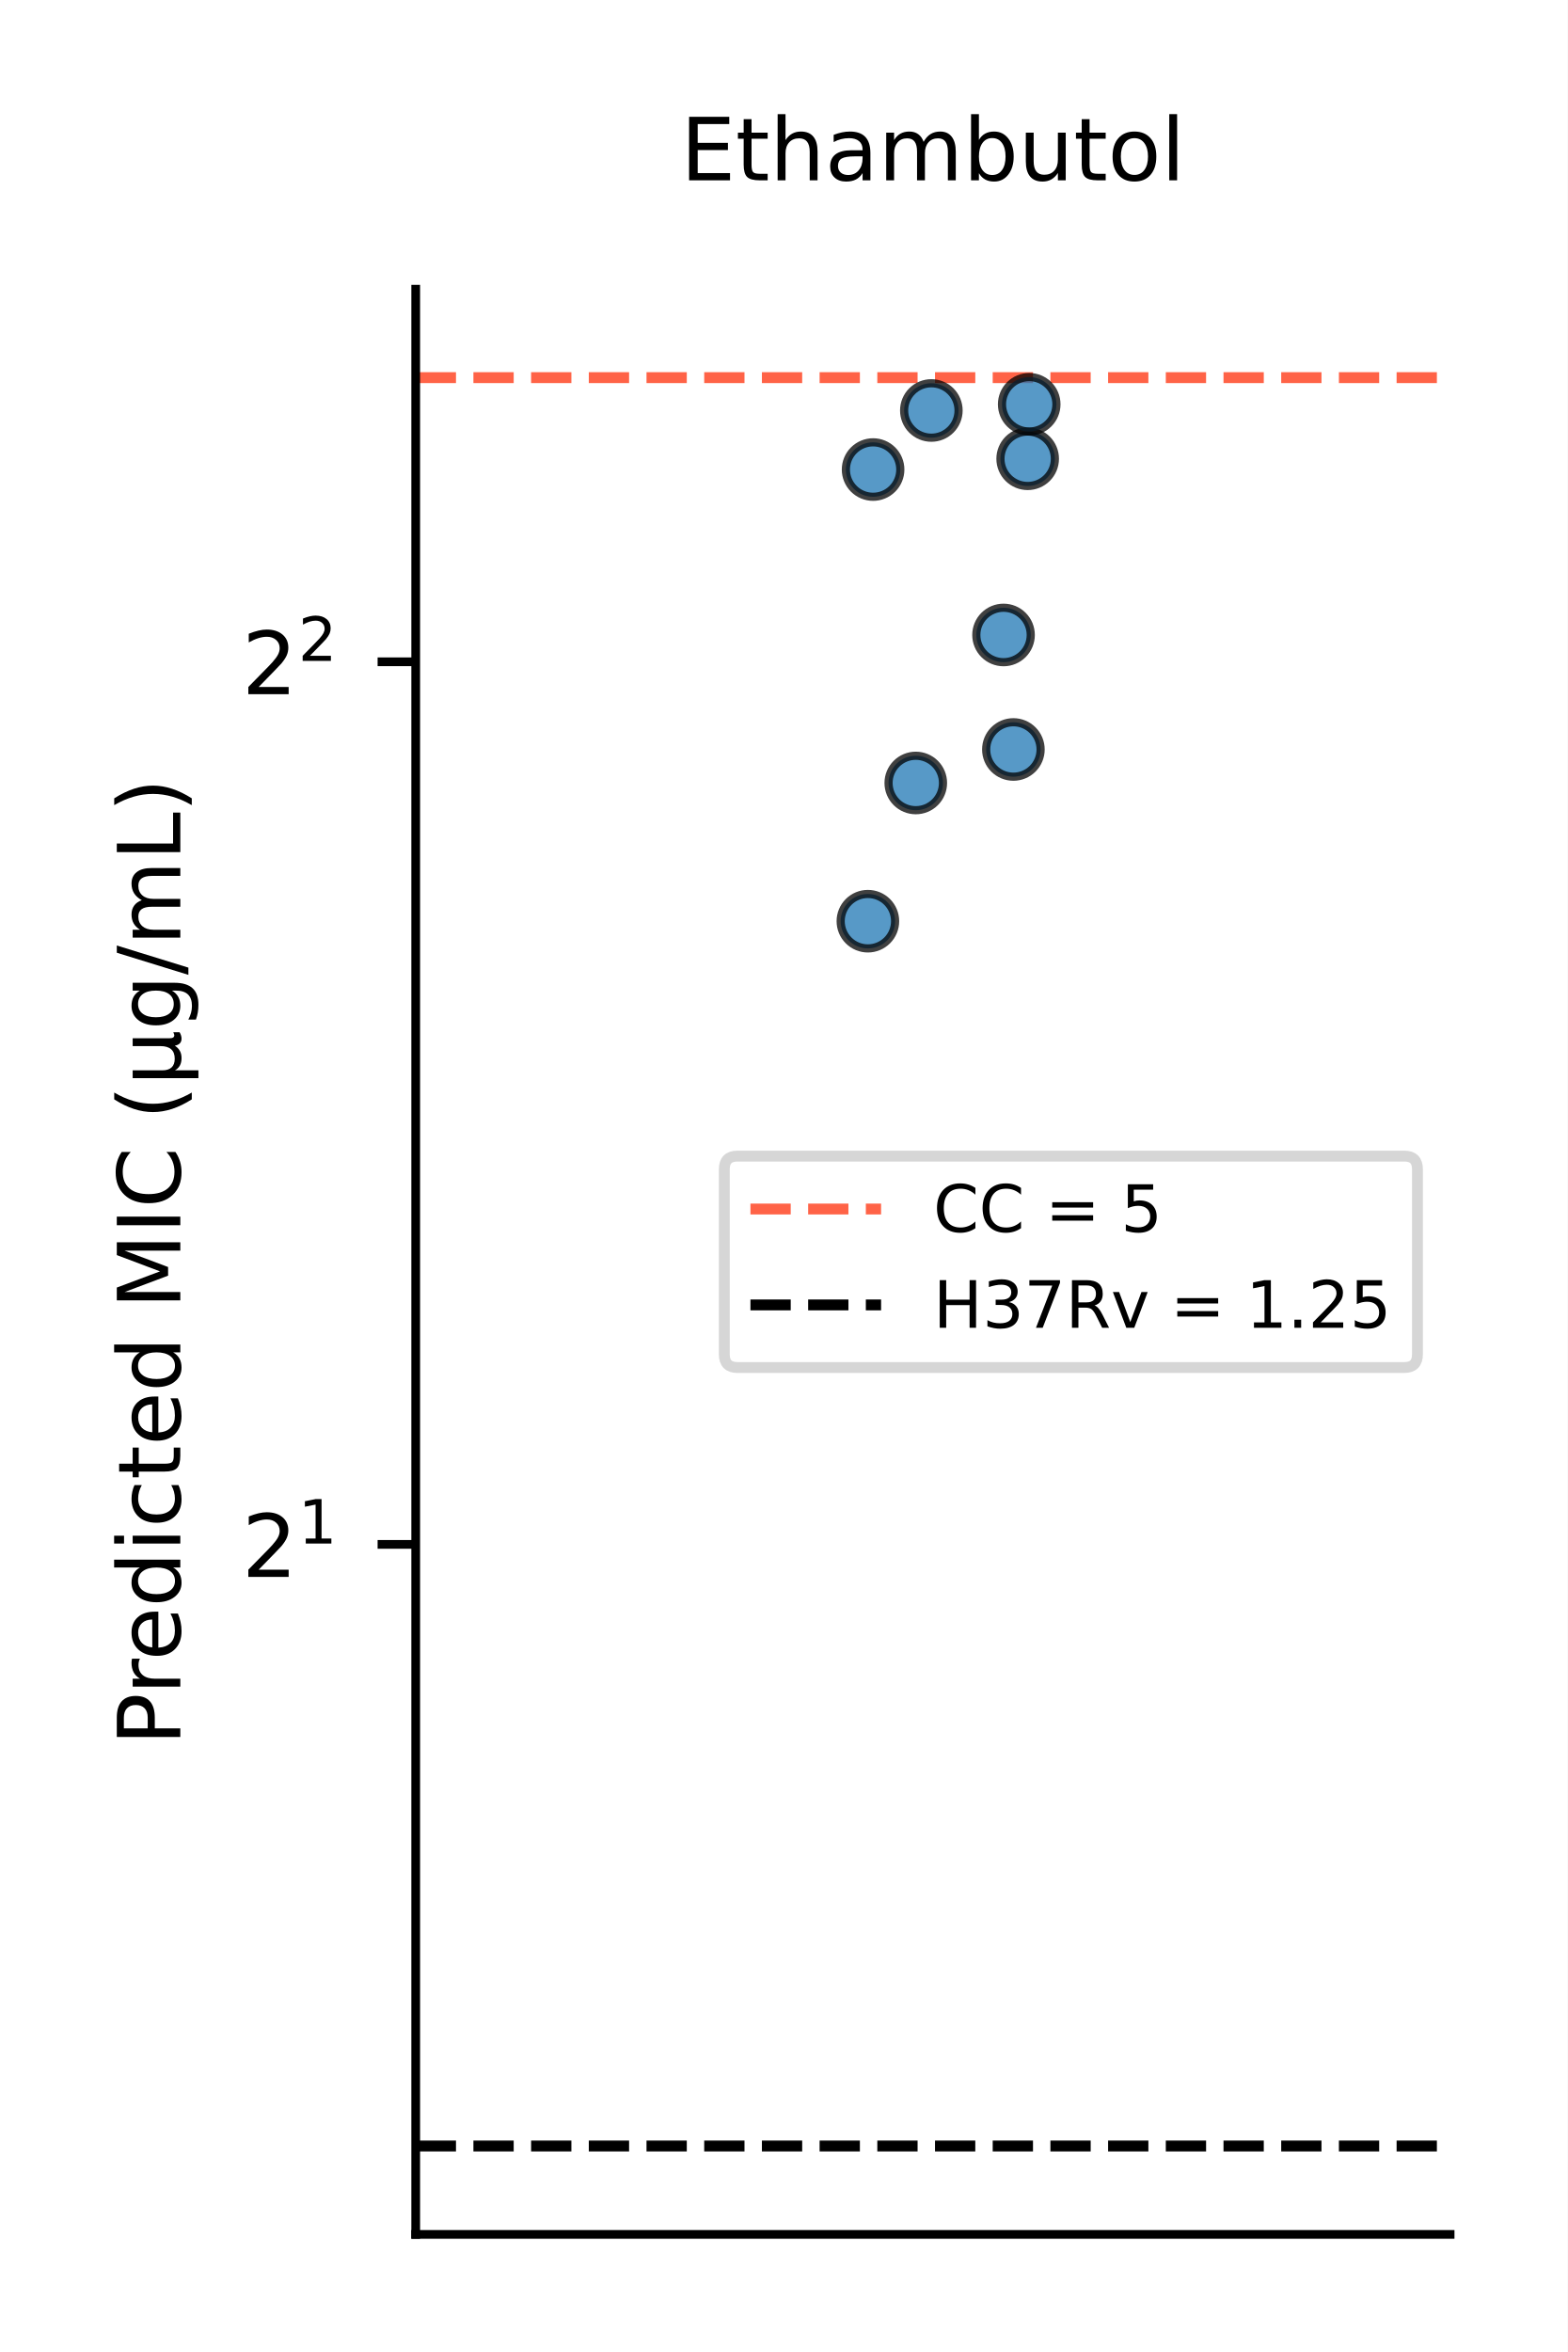
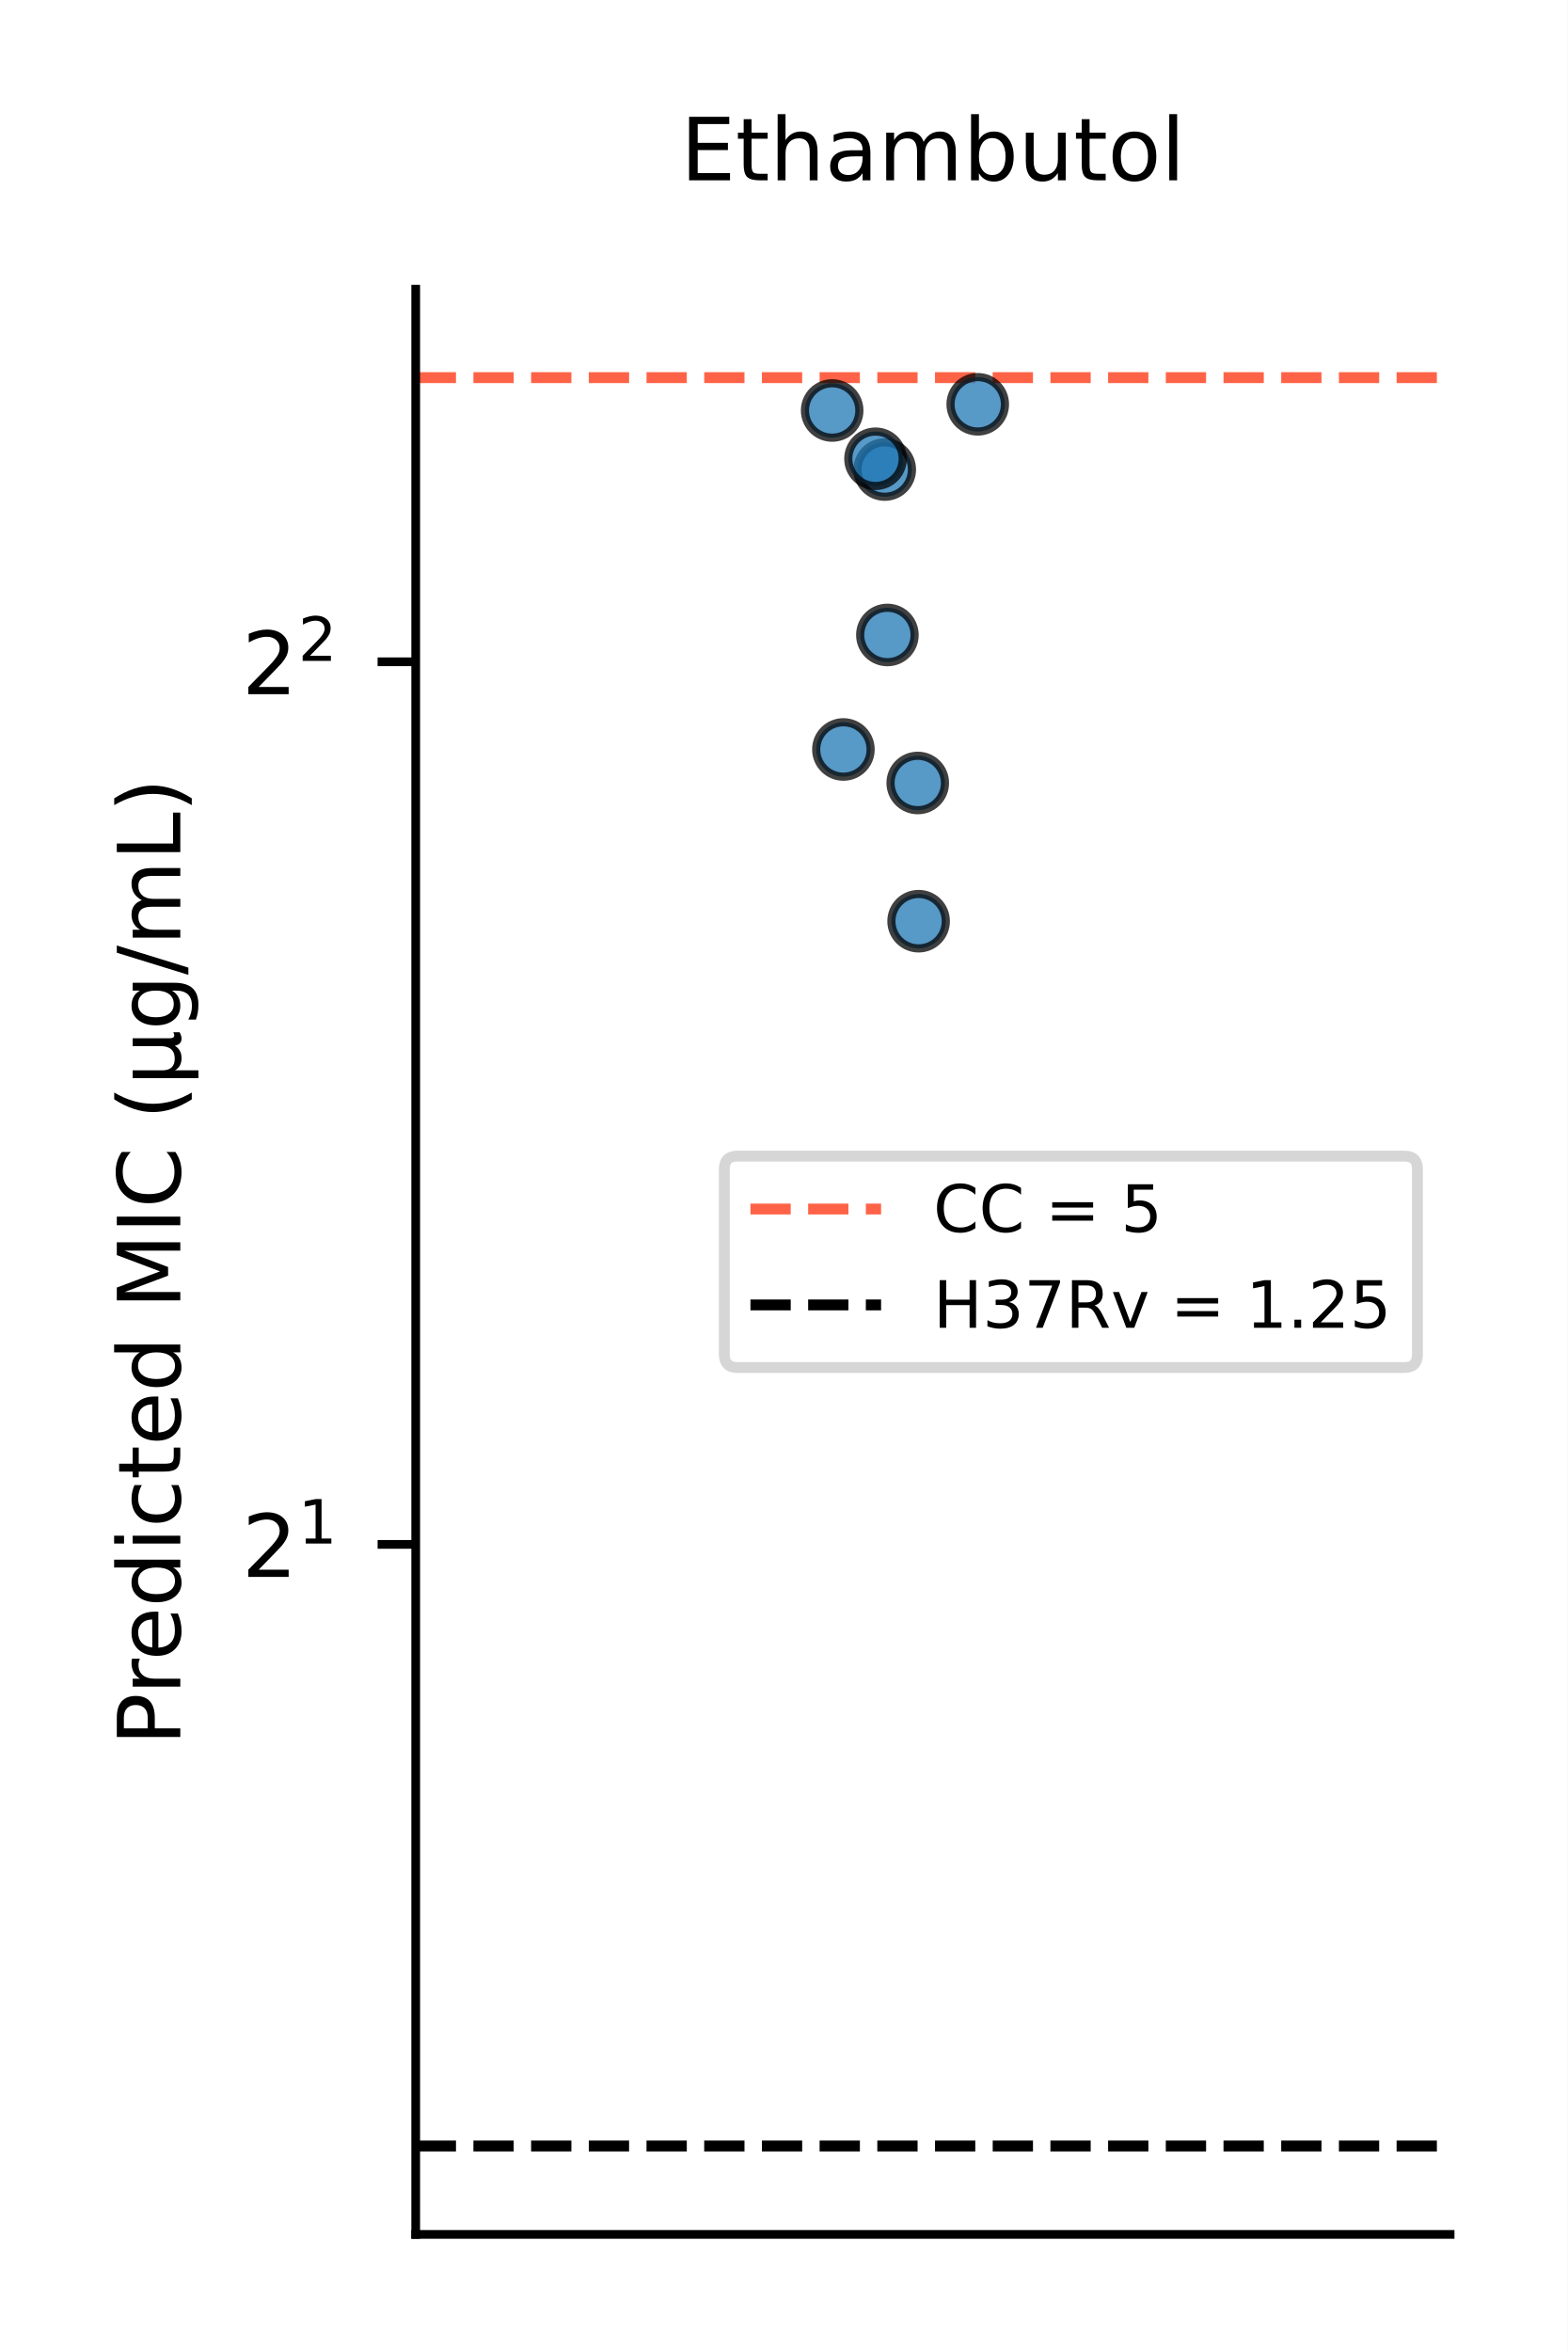
<svg xmlns="http://www.w3.org/2000/svg" xmlns:xlink="http://www.w3.org/1999/xlink" width="144pt" height="216pt" viewBox="0 0 144 216" version="1.1">
  <defs>
    <style type="text/css">*{stroke-linejoin: round; stroke-linecap: butt}</style>
  </defs>
  <g id="figure_1">
    <g id="patch_1">
      <path d="M 0 216  L 144 216  L 144 0  L 0 0  z " style="fill: #ffffff" />
    </g>
    <g id="axes_1">
      <g id="patch_2">
        <path d="M 38.185 205.2  L 133.2 205.2  L 133.2 26.56  L 38.185 26.56  z " style="fill: #ffffff" />
      </g>
      <g id="line2d_1">
-         <path d="M 38.185 34.68  L 133.2 34.68  " clip-path="url(#p879dbf250e)" style="fill: none; stroke-dasharray: 3.7,1.6; stroke-dashoffset: 0; stroke: #ff6347" />
+         <path d="M 38.185 34.68  L 133.2 34.68  " clip-path="url(#p80e1006b68)" style="fill: none; stroke-dasharray: 3.7,1.6; stroke-dashoffset: 0; stroke: #ff6347" />
      </g>
      <g id="line2d_2">
-         <path d="M 38.185 197.08  L 133.2 197.08  " clip-path="url(#p879dbf250e)" style="fill: none; stroke-dasharray: 3.7,1.6; stroke-dashoffset: 0; stroke: #000000" />
+         <path d="M 38.185 197.08  L 133.2 197.08  " clip-path="url(#p80e1006b68)" style="fill: none; stroke-dasharray: 3.7,1.6; stroke-dashoffset: 0; stroke: #000000" />
      </g>
      <g id="matplotlib.axis_1" />
      <g id="matplotlib.axis_2">
        <g id="ytick_1">
          <g id="line2d_3">
            <defs>
-               <path id="m2d89547d51" d="M 0 0  L -3.5 0  " style="stroke: #000000; stroke-width: 0.8" />
+               <path id="ma4f37e08d3" d="M 0 0  L -3.5 0  " style="stroke: #000000; stroke-width: 0.8" />
            </defs>
            <g>
-               <use xlink:href="#m2d89547d51" x="38.185" y="141.833" style="stroke: #000000; stroke-width: 0.8" />
+               <use xlink:href="#ma4f37e08d3" x="38.185" y="141.833" style="stroke: #000000; stroke-width: 0.8" />
            </g>
          </g>
          <g id="text_1">
            <g transform="translate(22.22524 144.8719) scale(0.08 -0.08)">
              <defs>
                <path id="DejaVuSans-32" d="M 1228 531  L 3431 531  L 3431 0  L 469 0  L 469 531  Q 828 903 1448 1529  Q 2069 2156 2228 2338  Q 2531 2678 2651 2914  Q 2772 3150 2772 3378  Q 2772 3750 2511 3984  Q 2250 4219 1831 4219  Q 1534 4219 1204 4116  Q 875 4013 500 3803  L 500 4441  Q 881 4594 1212 4672  Q 1544 4750 1819 4750  Q 2544 4750 2975 4387  Q 3406 4025 3406 3419  Q 3406 3131 3298 2873  Q 3191 2616 2906 2266  Q 2828 2175 2409 1742  Q 1991 1309 1228 531  z " transform="scale(0.015625)" />
                <path id="DejaVuSans-31" d="M 794 531  L 1825 531  L 1825 4091  L 703 3866  L 703 4441  L 1819 4666  L 2450 4666  L 2450 531  L 3481 531  L 3481 0  L 794 0  L 794 531  z " transform="scale(0.015625)" />
              </defs>
              <use xlink:href="#DejaVuSans-32" transform="translate(0 0.684375)" />
              <use xlink:href="#DejaVuSans-31" transform="translate(64.58008 38.96563) scale(0.7)" />
            </g>
          </g>
        </g>
        <g id="ytick_2">
          <g id="line2d_4">
            <g>
-               <use xlink:href="#m2d89547d51" x="38.185" y="60.775" style="stroke: #000000; stroke-width: 0.8" />
+               <use xlink:href="#ma4f37e08d3" x="38.185" y="60.775" style="stroke: #000000; stroke-width: 0.8" />
            </g>
          </g>
          <g id="text_2">
            <g transform="translate(22.22524 63.81414) scale(0.08 -0.08)">
              <use xlink:href="#DejaVuSans-32" transform="translate(0 0.765625)" />
              <use xlink:href="#DejaVuSans-32" transform="translate(64.58008 39.04688) scale(0.7)" />
            </g>
          </g>
        </g>
        <g id="text_3">
          <g transform="translate(16.56149 160.3013) rotate(-90) scale(0.08 -0.08)">
            <defs>
              <path id="DejaVuSans-50" d="M 1259 4147  L 1259 2394  L 2053 2394  Q 2494 2394 2734 2622  Q 2975 2850 2975 3272  Q 2975 3691 2734 3919  Q 2494 4147 2053 4147  L 1259 4147  z M 628 4666  L 2053 4666  Q 2838 4666 3239 4311  Q 3641 3956 3641 3272  Q 3641 2581 3239 2228  Q 2838 1875 2053 1875  L 1259 1875  L 1259 0  L 628 0  L 628 4666  z " transform="scale(0.015625)" />
              <path id="DejaVuSans-72" d="M 2631 2963  Q 2534 3019 2420 3045  Q 2306 3072 2169 3072  Q 1681 3072 1420 2755  Q 1159 2438 1159 1844  L 1159 0  L 581 0  L 581 3500  L 1159 3500  L 1159 2956  Q 1341 3275 1631 3429  Q 1922 3584 2338 3584  Q 2397 3584 2469 3576  Q 2541 3569 2628 3553  L 2631 2963  z " transform="scale(0.015625)" />
              <path id="DejaVuSans-65" d="M 3597 1894  L 3597 1613  L 953 1613  Q 991 1019 1311 708  Q 1631 397 2203 397  Q 2534 397 2845 478  Q 3156 559 3463 722  L 3463 178  Q 3153 47 2828 -22  Q 2503 -91 2169 -91  Q 1331 -91 842 396  Q 353 884 353 1716  Q 353 2575 817 3079  Q 1281 3584 2069 3584  Q 2775 3584 3186 3129  Q 3597 2675 3597 1894  z M 3022 2063  Q 3016 2534 2758 2815  Q 2500 3097 2075 3097  Q 1594 3097 1305 2825  Q 1016 2553 972 2059  L 3022 2063  z " transform="scale(0.015625)" />
              <path id="DejaVuSans-64" d="M 2906 2969  L 2906 4863  L 3481 4863  L 3481 0  L 2906 0  L 2906 525  Q 2725 213 2448 61  Q 2172 -91 1784 -91  Q 1150 -91 751 415  Q 353 922 353 1747  Q 353 2572 751 3078  Q 1150 3584 1784 3584  Q 2172 3584 2448 3432  Q 2725 3281 2906 2969  z M 947 1747  Q 947 1113 1208 752  Q 1469 391 1925 391  Q 2381 391 2643 752  Q 2906 1113 2906 1747  Q 2906 2381 2643 2742  Q 2381 3103 1925 3103  Q 1469 3103 1208 2742  Q 947 2381 947 1747  z " transform="scale(0.015625)" />
              <path id="DejaVuSans-69" d="M 603 3500  L 1178 3500  L 1178 0  L 603 0  L 603 3500  z M 603 4863  L 1178 4863  L 1178 4134  L 603 4134  L 603 4863  z " transform="scale(0.015625)" />
              <path id="DejaVuSans-63" d="M 3122 3366  L 3122 2828  Q 2878 2963 2633 3030  Q 2388 3097 2138 3097  Q 1578 3097 1268 2742  Q 959 2388 959 1747  Q 959 1106 1268 751  Q 1578 397 2138 397  Q 2388 397 2633 464  Q 2878 531 3122 666  L 3122 134  Q 2881 22 2623 -34  Q 2366 -91 2075 -91  Q 1284 -91 818 406  Q 353 903 353 1747  Q 353 2603 823 3093  Q 1294 3584 2113 3584  Q 2378 3584 2631 3529  Q 2884 3475 3122 3366  z " transform="scale(0.015625)" />
              <path id="DejaVuSans-74" d="M 1172 4494  L 1172 3500  L 2356 3500  L 2356 3053  L 1172 3053  L 1172 1153  Q 1172 725 1289 603  Q 1406 481 1766 481  L 2356 481  L 2356 0  L 1766 0  Q 1100 0 847 248  Q 594 497 594 1153  L 594 3053  L 172 3053  L 172 3500  L 594 3500  L 594 4494  L 1172 4494  z " transform="scale(0.015625)" />
              <path id="DejaVuSans-20" transform="scale(0.015625)" />
              <path id="DejaVuSans-4d" d="M 628 4666  L 1569 4666  L 2759 1491  L 3956 4666  L 4897 4666  L 4897 0  L 4281 0  L 4281 4097  L 3078 897  L 2444 897  L 1241 4097  L 1241 0  L 628 0  L 628 4666  z " transform="scale(0.015625)" />
              <path id="DejaVuSans-49" d="M 628 4666  L 1259 4666  L 1259 0  L 628 0  L 628 4666  z " transform="scale(0.015625)" />
              <path id="DejaVuSans-43" d="M 4122 4306  L 4122 3641  Q 3803 3938 3442 4084  Q 3081 4231 2675 4231  Q 1875 4231 1450 3742  Q 1025 3253 1025 2328  Q 1025 1406 1450 917  Q 1875 428 2675 428  Q 3081 428 3442 575  Q 3803 722 4122 1019  L 4122 359  Q 3791 134 3420 21  Q 3050 -91 2638 -91  Q 1578 -91 968 557  Q 359 1206 359 2328  Q 359 3453 968 4101  Q 1578 4750 2638 4750  Q 3056 4750 3426 4639  Q 3797 4528 4122 4306  z " transform="scale(0.015625)" />
              <path id="DejaVuSans-28" d="M 1984 4856  Q 1566 4138 1362 3434  Q 1159 2731 1159 2009  Q 1159 1288 1364 580  Q 1569 -128 1984 -844  L 1484 -844  Q 1016 -109 783 600  Q 550 1309 550 2009  Q 550 2706 781 3412  Q 1013 4119 1484 4856  L 1984 4856  z " transform="scale(0.015625)" />
              <path id="DejaVuSans-b5" d="M 544 -1331  L 544 3500  L 1119 3500  L 1119 1325  Q 1119 872 1334 640  Q 1550 409 1972 409  Q 2434 409 2667 671  Q 2900 934 2900 1459  L 2900 3500  L 3475 3500  L 3475 806  Q 3475 619 3529 530  Q 3584 441 3700 441  Q 3728 441 3778 458  Q 3828 475 3916 513  L 3916 50  Q 3788 -22 3673 -56  Q 3559 -91 3450 -91  Q 3234 -91 3106 31  Q 2978 153 2931 403  Q 2775 156 2548 32  Q 2322 -91 2016 -91  Q 1697 -91 1473 31  Q 1250 153 1119 397  L 1119 -1331  L 544 -1331  z " transform="scale(0.015625)" />
              <path id="DejaVuSans-67" d="M 2906 1791  Q 2906 2416 2648 2759  Q 2391 3103 1925 3103  Q 1463 3103 1205 2759  Q 947 2416 947 1791  Q 947 1169 1205 825  Q 1463 481 1925 481  Q 2391 481 2648 825  Q 2906 1169 2906 1791  z M 3481 434  Q 3481 -459 3084 -895  Q 2688 -1331 1869 -1331  Q 1566 -1331 1297 -1286  Q 1028 -1241 775 -1147  L 775 -588  Q 1028 -725 1275 -790  Q 1522 -856 1778 -856  Q 2344 -856 2625 -561  Q 2906 -266 2906 331  L 2906 616  Q 2728 306 2450 153  Q 2172 0 1784 0  Q 1141 0 747 490  Q 353 981 353 1791  Q 353 2603 747 3093  Q 1141 3584 1784 3584  Q 2172 3584 2450 3431  Q 2728 3278 2906 2969  L 2906 3500  L 3481 3500  L 3481 434  z " transform="scale(0.015625)" />
              <path id="DejaVuSans-2f" d="M 1625 4666  L 2156 4666  L 531 -594  L 0 -594  L 1625 4666  z " transform="scale(0.015625)" />
              <path id="DejaVuSans-6d" d="M 3328 2828  Q 3544 3216 3844 3400  Q 4144 3584 4550 3584  Q 5097 3584 5394 3201  Q 5691 2819 5691 2113  L 5691 0  L 5113 0  L 5113 2094  Q 5113 2597 4934 2840  Q 4756 3084 4391 3084  Q 3944 3084 3684 2787  Q 3425 2491 3425 1978  L 3425 0  L 2847 0  L 2847 2094  Q 2847 2600 2669 2842  Q 2491 3084 2119 3084  Q 1678 3084 1418 2786  Q 1159 2488 1159 1978  L 1159 0  L 581 0  L 581 3500  L 1159 3500  L 1159 2956  Q 1356 3278 1631 3431  Q 1906 3584 2284 3584  Q 2666 3584 2933 3390  Q 3200 3197 3328 2828  z " transform="scale(0.015625)" />
              <path id="DejaVuSans-4c" d="M 628 4666  L 1259 4666  L 1259 531  L 3531 531  L 3531 0  L 628 0  L 628 4666  z " transform="scale(0.015625)" />
              <path id="DejaVuSans-29" d="M 513 4856  L 1013 4856  Q 1481 4119 1714 3412  Q 1947 2706 1947 2009  Q 1947 1309 1714 600  Q 1481 -109 1013 -844  L 513 -844  Q 928 -128 1133 580  Q 1338 1288 1338 2009  Q 1338 2731 1133 3434  Q 928 4138 513 4856  z " transform="scale(0.015625)" />
            </defs>
            <use xlink:href="#DejaVuSans-50" />
            <use xlink:href="#DejaVuSans-72" x="58.553" />
            <use xlink:href="#DejaVuSans-65" x="97.416" />
            <use xlink:href="#DejaVuSans-64" x="158.939" />
            <use xlink:href="#DejaVuSans-69" x="222.416" />
            <use xlink:href="#DejaVuSans-63" x="250.199" />
            <use xlink:href="#DejaVuSans-74" x="305.18" />
            <use xlink:href="#DejaVuSans-65" x="344.389" />
            <use xlink:href="#DejaVuSans-64" x="405.912" />
            <use xlink:href="#DejaVuSans-20" x="469.389" />
            <use xlink:href="#DejaVuSans-4d" x="501.176" />
            <use xlink:href="#DejaVuSans-49" x="587.455" />
            <use xlink:href="#DejaVuSans-43" x="616.947" />
            <use xlink:href="#DejaVuSans-20" x="686.771" />
            <use xlink:href="#DejaVuSans-28" x="718.559" />
            <use xlink:href="#DejaVuSans-b5" x="757.572" />
            <use xlink:href="#DejaVuSans-67" x="821.195" />
            <use xlink:href="#DejaVuSans-2f" x="884.672" />
            <use xlink:href="#DejaVuSans-6d" x="918.363" />
            <use xlink:href="#DejaVuSans-4c" x="1015.775" />
            <use xlink:href="#DejaVuSans-29" x="1071.488" />
          </g>
        </g>
      </g>
      <g id="patch_3">
        <path d="M 38.185 205.2  L 38.185 26.56  " style="fill: none; stroke: #000000; stroke-width: 0.8; stroke-linejoin: miter; stroke-linecap: square" />
      </g>
      <g id="patch_4">
        <path d="M 38.185 205.2  L 133.2 205.2  " style="fill: none; stroke: #000000; stroke-width: 0.8; stroke-linejoin: miter; stroke-linecap: square" />
      </g>
      <g id="PathCollection_1">
        <defs>
-           <path id="mf94126565a" d="M 0 2.5  C 0.663 2.5 1.299 2.237 1.768 1.768  C 2.237 1.299 2.5 0.663 2.5 0  C 2.5 -0.663 2.237 -1.299 1.768 -1.768  C 1.299 -2.237 0.663 -2.5 0 -2.5  C -0.663 -2.5 -1.299 -2.237 -1.768 -1.768  C -2.237 -1.299 -2.5 -0.663 -2.5 0  C -2.5 0.663 -2.237 1.299 -1.768 1.768  C -1.299 2.237 -0.663 2.5 0 2.5  z " style="stroke: #000000; stroke-opacity: 0.75; stroke-width: 0.75" />
+           <path id="m5bd9a2cb3c" d="M 0 2.5  C 0.663 2.5 1.299 2.237 1.768 1.768  C 2.237 1.299 2.5 0.663 2.5 0  C 2.5 -0.663 2.237 -1.299 1.768 -1.768  C 1.299 -2.237 0.663 -2.5 0 -2.5  C -0.663 -2.5 -1.299 -2.237 -1.768 -1.768  C -2.237 -1.299 -2.5 -0.663 -2.5 0  C -2.5 0.663 -2.237 1.299 -1.768 1.768  C -1.299 2.237 -0.663 2.5 0 2.5  z " style="stroke: #000000; stroke-opacity: 0.75; stroke-width: 0.75" />
        </defs>
-         <g clip-path="url(#p879dbf250e)">
-           <use xlink:href="#mf94126565a" x="84.119" y="71.906" style="fill: #1f77b4; fill-opacity: 0.75; stroke: #000000; stroke-opacity: 0.75; stroke-width: 0.75" />
-           <use xlink:href="#mf94126565a" x="80.198" y="43.122" style="fill: #1f77b4; fill-opacity: 0.75; stroke: #000000; stroke-opacity: 0.75; stroke-width: 0.75" />
-           <use xlink:href="#mf94126565a" x="79.72" y="84.599" style="fill: #1f77b4; fill-opacity: 0.75; stroke: #000000; stroke-opacity: 0.75; stroke-width: 0.75" />
-           <use xlink:href="#mf94126565a" x="85.549" y="37.697" style="fill: #1f77b4; fill-opacity: 0.75; stroke: #000000; stroke-opacity: 0.75; stroke-width: 0.75" />
-           <use xlink:href="#mf94126565a" x="94.397" y="42.132" style="fill: #1f77b4; fill-opacity: 0.75; stroke: #000000; stroke-opacity: 0.75; stroke-width: 0.75" />
-           <use xlink:href="#mf94126565a" x="94.538" y="37.129" style="fill: #1f77b4; fill-opacity: 0.75; stroke: #000000; stroke-opacity: 0.75; stroke-width: 0.75" />
-           <use xlink:href="#mf94126565a" x="92.18" y="58.313" style="fill: #1f77b4; fill-opacity: 0.75; stroke: #000000; stroke-opacity: 0.75; stroke-width: 0.75" />
-           <use xlink:href="#mf94126565a" x="93.085" y="68.829" style="fill: #1f77b4; fill-opacity: 0.75; stroke: #000000; stroke-opacity: 0.75; stroke-width: 0.75" />
+         <g clip-path="url(#p80e1006b68)">
+           <use xlink:href="#m5bd9a2cb3c" x="84.3" y="71.906" style="fill: #1f77b4; fill-opacity: 0.75; stroke: #000000; stroke-opacity: 0.75; stroke-width: 0.75" />
+           <use xlink:href="#m5bd9a2cb3c" x="81.269" y="43.122" style="fill: #1f77b4; fill-opacity: 0.75; stroke: #000000; stroke-opacity: 0.75; stroke-width: 0.75" />
+           <use xlink:href="#m5bd9a2cb3c" x="84.379" y="84.599" style="fill: #1f77b4; fill-opacity: 0.75; stroke: #000000; stroke-opacity: 0.75; stroke-width: 0.75" />
+           <use xlink:href="#m5bd9a2cb3c" x="76.438" y="37.697" style="fill: #1f77b4; fill-opacity: 0.75; stroke: #000000; stroke-opacity: 0.75; stroke-width: 0.75" />
+           <use xlink:href="#m5bd9a2cb3c" x="80.42" y="42.132" style="fill: #1f77b4; fill-opacity: 0.75; stroke: #000000; stroke-opacity: 0.75; stroke-width: 0.75" />
+           <use xlink:href="#m5bd9a2cb3c" x="89.811" y="37.129" style="fill: #1f77b4; fill-opacity: 0.75; stroke: #000000; stroke-opacity: 0.75; stroke-width: 0.75" />
+           <use xlink:href="#m5bd9a2cb3c" x="81.511" y="58.313" style="fill: #1f77b4; fill-opacity: 0.75; stroke: #000000; stroke-opacity: 0.75; stroke-width: 0.75" />
+           <use xlink:href="#m5bd9a2cb3c" x="77.471" y="68.829" style="fill: #1f77b4; fill-opacity: 0.75; stroke: #000000; stroke-opacity: 0.75; stroke-width: 0.75" />
        </g>
      </g>
      <g id="text_4">
        <g transform="translate(62.51325 16.56) scale(0.08 -0.08)">
          <defs>
            <path id="DejaVuSans-45" d="M 628 4666  L 3578 4666  L 3578 4134  L 1259 4134  L 1259 2753  L 3481 2753  L 3481 2222  L 1259 2222  L 1259 531  L 3634 531  L 3634 0  L 628 0  L 628 4666  z " transform="scale(0.015625)" />
            <path id="DejaVuSans-68" d="M 3513 2113  L 3513 0  L 2938 0  L 2938 2094  Q 2938 2591 2744 2837  Q 2550 3084 2163 3084  Q 1697 3084 1428 2787  Q 1159 2491 1159 1978  L 1159 0  L 581 0  L 581 4863  L 1159 4863  L 1159 2956  Q 1366 3272 1645 3428  Q 1925 3584 2291 3584  Q 2894 3584 3203 3211  Q 3513 2838 3513 2113  z " transform="scale(0.015625)" />
            <path id="DejaVuSans-61" d="M 2194 1759  Q 1497 1759 1228 1600  Q 959 1441 959 1056  Q 959 750 1161 570  Q 1363 391 1709 391  Q 2188 391 2477 730  Q 2766 1069 2766 1631  L 2766 1759  L 2194 1759  z M 3341 1997  L 3341 0  L 2766 0  L 2766 531  Q 2569 213 2275 61  Q 1981 -91 1556 -91  Q 1019 -91 701 211  Q 384 513 384 1019  Q 384 1609 779 1909  Q 1175 2209 1959 2209  L 2766 2209  L 2766 2266  Q 2766 2663 2505 2880  Q 2244 3097 1772 3097  Q 1472 3097 1187 3025  Q 903 2953 641 2809  L 641 3341  Q 956 3463 1253 3523  Q 1550 3584 1831 3584  Q 2591 3584 2966 3190  Q 3341 2797 3341 1997  z " transform="scale(0.015625)" />
            <path id="DejaVuSans-62" d="M 3116 1747  Q 3116 2381 2855 2742  Q 2594 3103 2138 3103  Q 1681 3103 1420 2742  Q 1159 2381 1159 1747  Q 1159 1113 1420 752  Q 1681 391 2138 391  Q 2594 391 2855 752  Q 3116 1113 3116 1747  z M 1159 2969  Q 1341 3281 1617 3432  Q 1894 3584 2278 3584  Q 2916 3584 3314 3078  Q 3713 2572 3713 1747  Q 3713 922 3314 415  Q 2916 -91 2278 -91  Q 1894 -91 1617 61  Q 1341 213 1159 525  L 1159 0  L 581 0  L 581 4863  L 1159 4863  L 1159 2969  z " transform="scale(0.015625)" />
            <path id="DejaVuSans-75" d="M 544 1381  L 544 3500  L 1119 3500  L 1119 1403  Q 1119 906 1312 657  Q 1506 409 1894 409  Q 2359 409 2629 706  Q 2900 1003 2900 1516  L 2900 3500  L 3475 3500  L 3475 0  L 2900 0  L 2900 538  Q 2691 219 2414 64  Q 2138 -91 1772 -91  Q 1169 -91 856 284  Q 544 659 544 1381  z M 1991 3584  L 1991 3584  z " transform="scale(0.015625)" />
            <path id="DejaVuSans-6f" d="M 1959 3097  Q 1497 3097 1228 2736  Q 959 2375 959 1747  Q 959 1119 1226 758  Q 1494 397 1959 397  Q 2419 397 2687 759  Q 2956 1122 2956 1747  Q 2956 2369 2687 2733  Q 2419 3097 1959 3097  z M 1959 3584  Q 2709 3584 3137 3096  Q 3566 2609 3566 1747  Q 3566 888 3137 398  Q 2709 -91 1959 -91  Q 1206 -91 779 398  Q 353 888 353 1747  Q 353 2609 779 3096  Q 1206 3584 1959 3584  z " transform="scale(0.015625)" />
            <path id="DejaVuSans-6c" d="M 603 4863  L 1178 4863  L 1178 0  L 603 0  L 603 4863  z " transform="scale(0.015625)" />
          </defs>
          <use xlink:href="#DejaVuSans-45" />
          <use xlink:href="#DejaVuSans-74" x="63.184" />
          <use xlink:href="#DejaVuSans-68" x="102.393" />
          <use xlink:href="#DejaVuSans-61" x="165.771" />
          <use xlink:href="#DejaVuSans-6d" x="227.051" />
          <use xlink:href="#DejaVuSans-62" x="324.463" />
          <use xlink:href="#DejaVuSans-75" x="387.939" />
          <use xlink:href="#DejaVuSans-74" x="451.318" />
          <use xlink:href="#DejaVuSans-6f" x="490.527" />
          <use xlink:href="#DejaVuSans-6c" x="551.709" />
        </g>
      </g>
      <g id="legend_1">
        <g id="patch_5">
          <path d="M 67.732 125.587  L 129 125.587  Q 130.2 125.587 130.2 124.387  L 130.2 107.373  Q 130.2 106.173 129 106.173  L 67.732 106.173  Q 66.532 106.173 66.532 107.373  L 66.532 124.387  Q 66.532 125.587 67.732 125.587  z " style="fill: #ffffff; opacity: 0.8; stroke: #cccccc; stroke-linejoin: miter" />
        </g>
        <g id="line2d_5">
          <path d="M 68.932 111.032  L 74.932 111.032  L 80.932 111.032  " style="fill: none; stroke-dasharray: 3.7,1.6; stroke-dashoffset: 0; stroke: #ff6347" />
        </g>
        <g id="text_5">
          <g transform="translate(85.73156 113.1322) scale(0.06 -0.06)">
            <defs>
              <path id="DejaVuSans-3d" d="M 678 2906  L 4684 2906  L 4684 2381  L 678 2381  L 678 2906  z M 678 1631  L 4684 1631  L 4684 1100  L 678 1100  L 678 1631  z " transform="scale(0.015625)" />
              <path id="DejaVuSans-35" d="M 691 4666  L 3169 4666  L 3169 4134  L 1269 4134  L 1269 2991  Q 1406 3038 1543 3061  Q 1681 3084 1819 3084  Q 2600 3084 3056 2656  Q 3513 2228 3513 1497  Q 3513 744 3044 326  Q 2575 -91 1722 -91  Q 1428 -91 1123 -41  Q 819 9 494 109  L 494 744  Q 775 591 1075 516  Q 1375 441 1709 441  Q 2250 441 2565 725  Q 2881 1009 2881 1497  Q 2881 1984 2565 2268  Q 2250 2553 1709 2553  Q 1456 2553 1204 2497  Q 953 2441 691 2322  L 691 4666  z " transform="scale(0.015625)" />
            </defs>
            <use xlink:href="#DejaVuSans-43" />
            <use xlink:href="#DejaVuSans-43" x="69.824" />
            <use xlink:href="#DejaVuSans-20" x="139.648" />
            <use xlink:href="#DejaVuSans-3d" x="171.436" />
            <use xlink:href="#DejaVuSans-20" x="255.225" />
            <use xlink:href="#DejaVuSans-35" x="287.012" />
          </g>
        </g>
        <g id="line2d_6">
          <path d="M 68.932 119.839  L 74.932 119.839  L 80.932 119.839  " style="fill: none; stroke-dasharray: 3.7,1.6; stroke-dashoffset: 0; stroke: #000000" />
        </g>
        <g id="text_6">
          <g transform="translate(85.73156 121.9391) scale(0.06 -0.06)">
            <defs>
              <path id="DejaVuSans-48" d="M 628 4666  L 1259 4666  L 1259 2753  L 3553 2753  L 3553 4666  L 4184 4666  L 4184 0  L 3553 0  L 3553 2222  L 1259 2222  L 1259 0  L 628 0  L 628 4666  z " transform="scale(0.015625)" />
              <path id="DejaVuSans-33" d="M 2597 2516  Q 3050 2419 3304 2112  Q 3559 1806 3559 1356  Q 3559 666 3084 287  Q 2609 -91 1734 -91  Q 1441 -91 1130 -33  Q 819 25 488 141  L 488 750  Q 750 597 1062 519  Q 1375 441 1716 441  Q 2309 441 2620 675  Q 2931 909 2931 1356  Q 2931 1769 2642 2001  Q 2353 2234 1838 2234  L 1294 2234  L 1294 2753  L 1863 2753  Q 2328 2753 2575 2939  Q 2822 3125 2822 3475  Q 2822 3834 2567 4026  Q 2313 4219 1838 4219  Q 1578 4219 1281 4162  Q 984 4106 628 3988  L 628 4550  Q 988 4650 1302 4700  Q 1616 4750 1894 4750  Q 2613 4750 3031 4423  Q 3450 4097 3450 3541  Q 3450 3153 3228 2886  Q 3006 2619 2597 2516  z " transform="scale(0.015625)" />
              <path id="DejaVuSans-37" d="M 525 4666  L 3525 4666  L 3525 4397  L 1831 0  L 1172 0  L 2766 4134  L 525 4134  L 525 4666  z " transform="scale(0.015625)" />
              <path id="DejaVuSans-52" d="M 2841 2188  Q 3044 2119 3236 1894  Q 3428 1669 3622 1275  L 4263 0  L 3584 0  L 2988 1197  Q 2756 1666 2539 1819  Q 2322 1972 1947 1972  L 1259 1972  L 1259 0  L 628 0  L 628 4666  L 2053 4666  Q 2853 4666 3247 4331  Q 3641 3997 3641 3322  Q 3641 2881 3436 2590  Q 3231 2300 2841 2188  z M 1259 4147  L 1259 2491  L 2053 2491  Q 2509 2491 2742 2702  Q 2975 2913 2975 3322  Q 2975 3731 2742 3939  Q 2509 4147 2053 4147  L 1259 4147  z " transform="scale(0.015625)" />
              <path id="DejaVuSans-76" d="M 191 3500  L 800 3500  L 1894 563  L 2988 3500  L 3597 3500  L 2284 0  L 1503 0  L 191 3500  z " transform="scale(0.015625)" />
              <path id="DejaVuSans-2e" d="M 684 794  L 1344 794  L 1344 0  L 684 0  L 684 794  z " transform="scale(0.015625)" />
            </defs>
            <use xlink:href="#DejaVuSans-48" />
            <use xlink:href="#DejaVuSans-33" x="75.195" />
            <use xlink:href="#DejaVuSans-37" x="138.818" />
            <use xlink:href="#DejaVuSans-52" x="202.441" />
            <use xlink:href="#DejaVuSans-76" x="271.924" />
            <use xlink:href="#DejaVuSans-20" x="331.104" />
            <use xlink:href="#DejaVuSans-3d" x="362.891" />
            <use xlink:href="#DejaVuSans-20" x="446.68" />
            <use xlink:href="#DejaVuSans-31" x="478.467" />
            <use xlink:href="#DejaVuSans-2e" x="542.09" />
            <use xlink:href="#DejaVuSans-32" x="573.877" />
            <use xlink:href="#DejaVuSans-35" x="637.5" />
          </g>
        </g>
      </g>
    </g>
  </g>
  <defs>
-     <clipPath id="p879dbf250e">
+     <clipPath id="p80e1006b68">
      <rect x="38.185" y="26.56" width="95.015" height="178.64" />
    </clipPath>
  </defs>
</svg>
